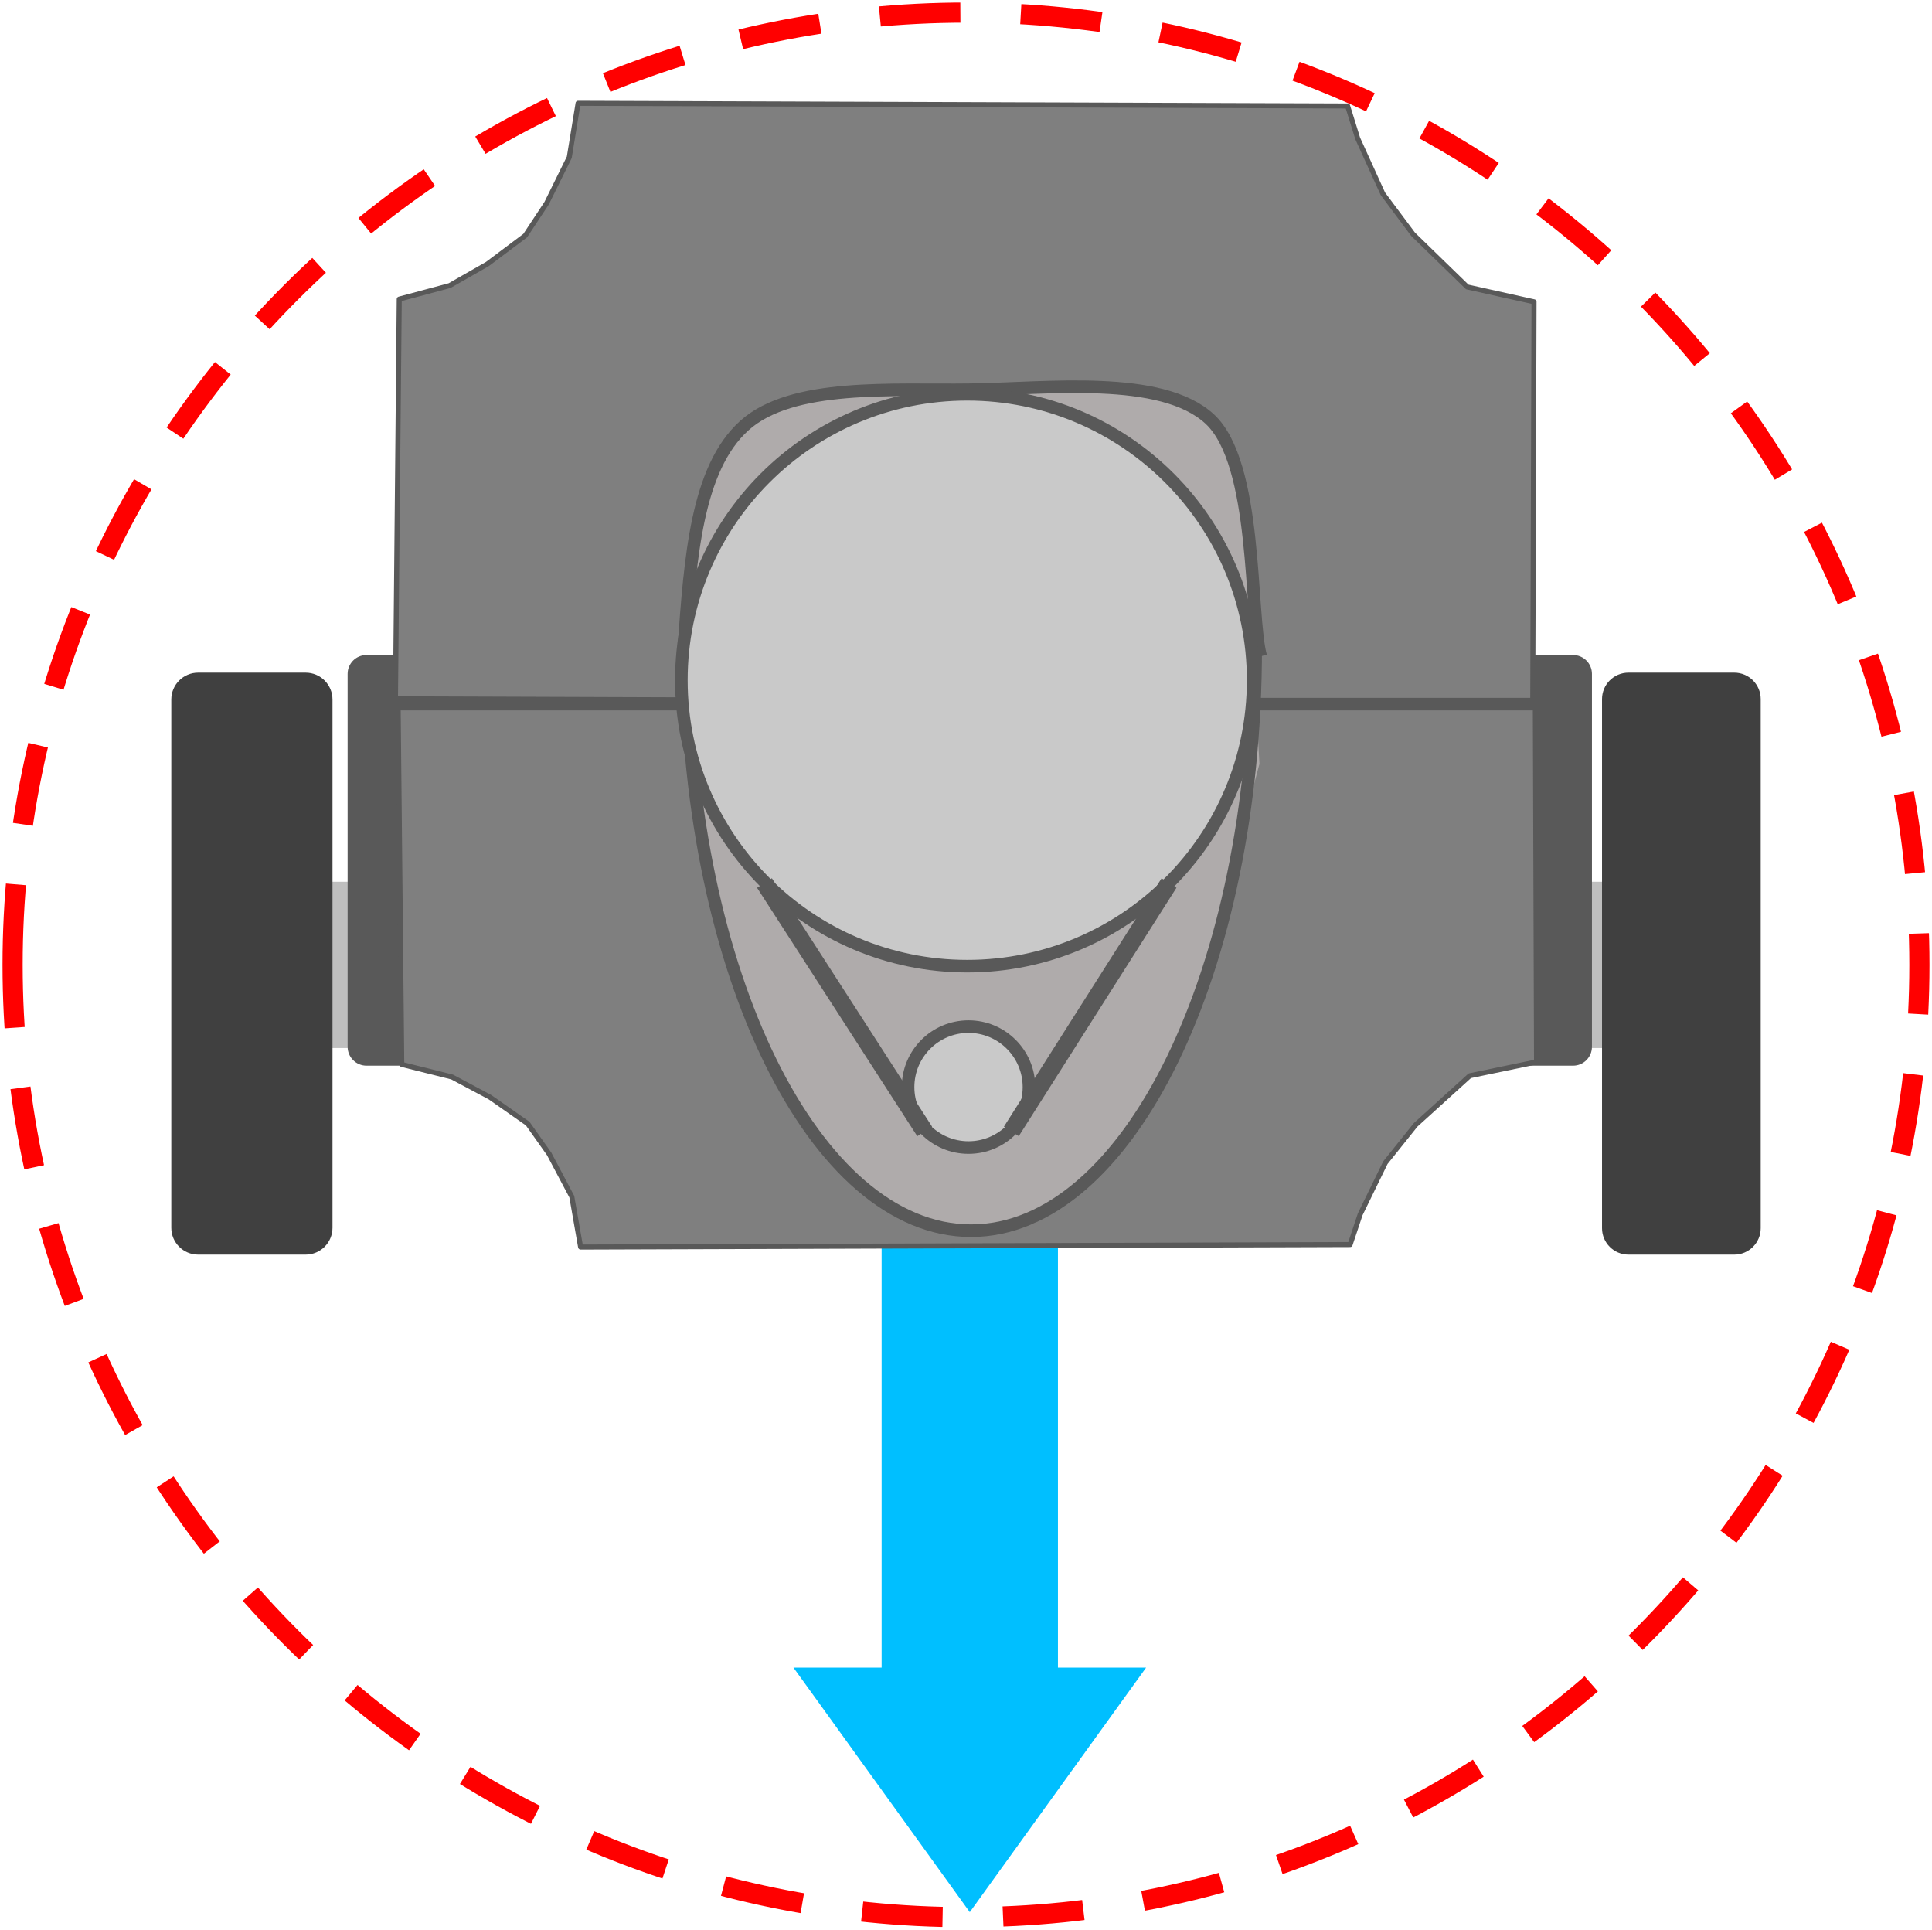
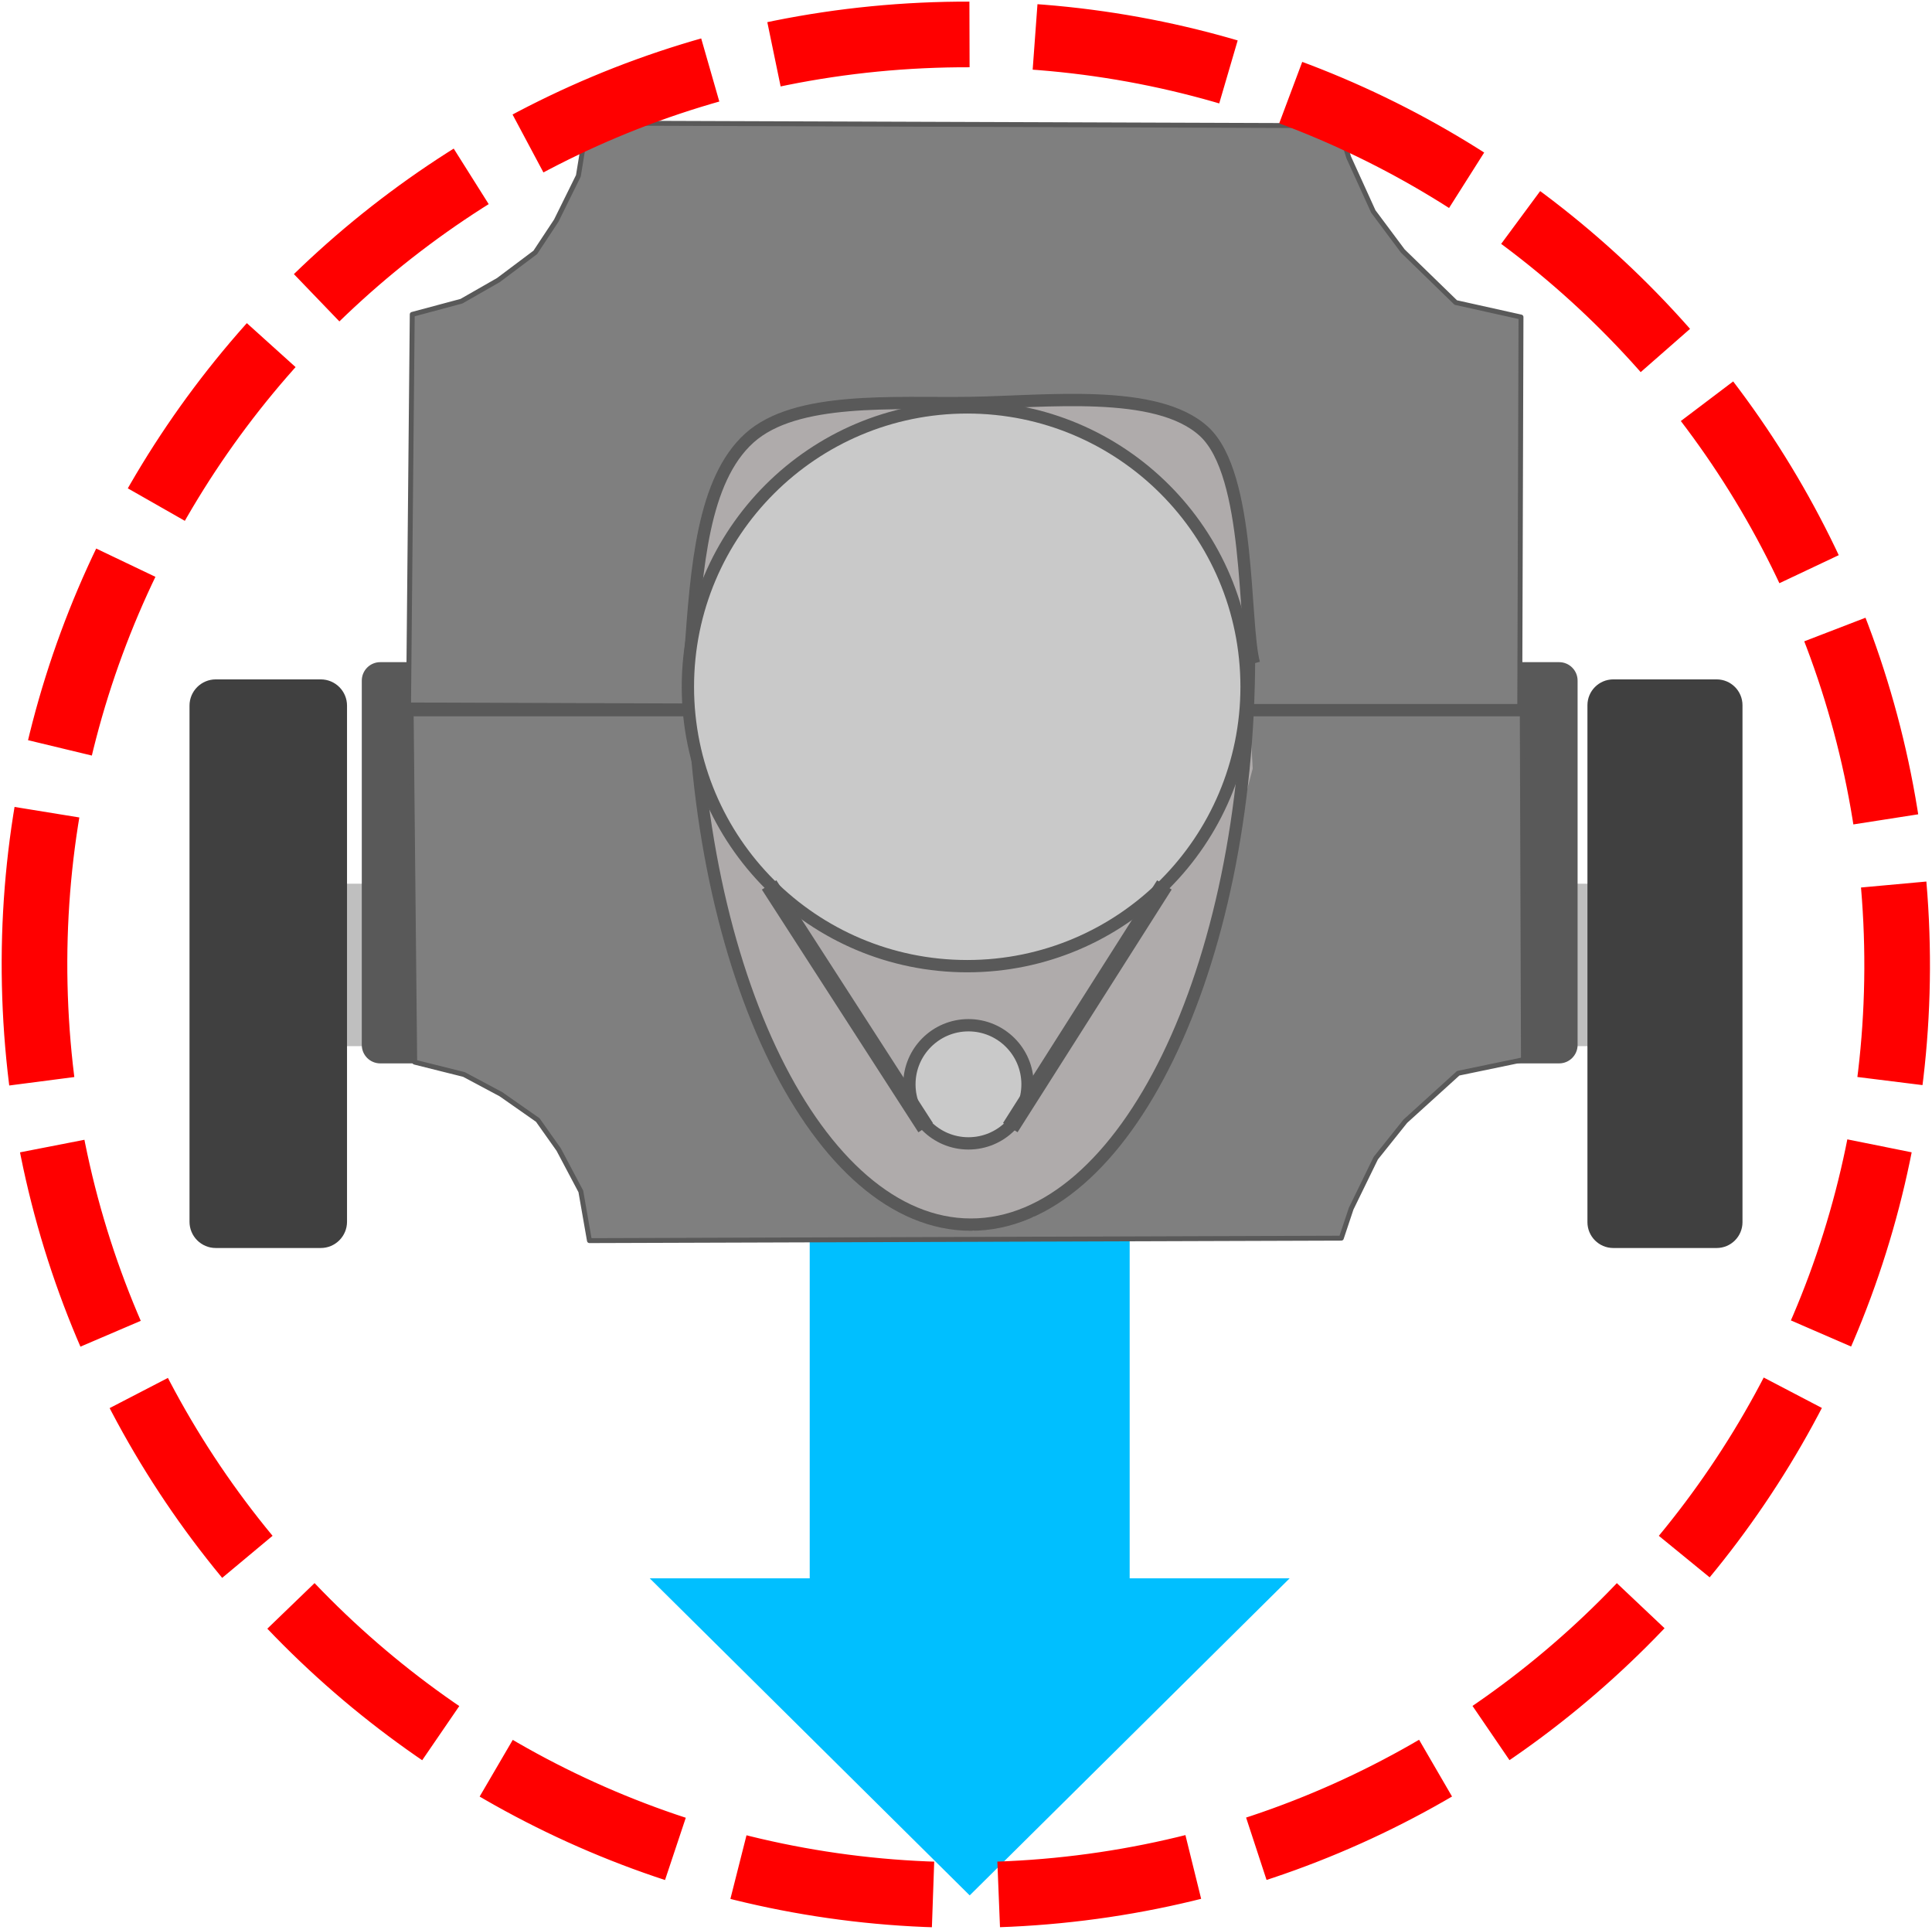
- <svg xmlns="http://www.w3.org/2000/svg" width="767" height="766" overflow="hidden">
+ <svg xmlns="http://www.w3.org/2000/svg" width="785" height="784" overflow="hidden">
  <defs>
    <clipPath id="clip0">
-       <path d="M-6-5 761-5 761 761-6 761Z" fill-rule="evenodd" clip-rule="evenodd" />
+       <path d="M-15-14 770-14 770 770-15 770Z" fill-rule="evenodd" clip-rule="evenodd" />
    </clipPath>
  </defs>
-   <g clip-path="url(#clip0)" transform="translate(6 5)">
-     <path d="M309 656.928 344 656.928 344 441 414 441 414 656.928 449 656.928 379 754Z" fill="#00BFFF" fill-rule="evenodd" />
+   <g clip-path="url(#clip0)" transform="translate(15 14)">
+     <path d="M249 627.194 314 627.194 314 444 444 444 444 627.194 509 627.194 379 756Z" fill="#00BFFF" fill-rule="evenodd" />
    <rect x="101" y="345" width="53" height="66" fill="#BFBFBF" />
    <rect x="598" y="345" width="53" height="66" fill="#BFBFBF" />
    <path d="M581 262.5C581 258.358 584.358 255 588.5 255L618.5 255C622.642 255 626 258.358 626 262.5L626 410.5C626 414.642 622.642 418 618.5 418L588.5 418C584.358 418 581 414.642 581 410.5Z" fill="#595959" fill-rule="evenodd" />
    <path d="M132 262.5C132 258.358 135.358 255 139.5 255L169.5 255C173.642 255 177 258.358 177 262.5L177 410.5C177 414.642 173.642 418 169.5 418L139.5 418C135.358 418 132 414.642 132 410.5Z" fill="#595959" fill-rule="evenodd" />
    <path d="M603.5 268C603.667 317.5 603.833 367 604 416.5L577.5 422 556 441.5 544 456.5 534 477 530 489 224.5 490 221 470 212 453 203.5 441 188.5 430.5 173.5 422.5 153.5 417.5 152 269.5 603.5 268Z" stroke="#595959" stroke-width="2" stroke-linecap="round" stroke-linejoin="round" stroke-miterlimit="10" fill="#7F7F7F" fill-rule="evenodd" />
    <path d="M451.5 0C451.667 53.068 451.833 106.135 452 159.203L425.5 165.099 404 186.004 392 202.086 382 224.063 378 236.928 72.5 238 69 216.559 60 198.333 51.5 185.468 36.5 174.212 21.5 165.635 1.5 160.275 0 1.608 451.5 0Z" stroke="#595959" stroke-width="2" stroke-linecap="round" stroke-linejoin="round" stroke-miterlimit="10" fill="#7F7F7F" fill-rule="evenodd" transform="matrix(1 0 0 -1 151 274)" />
-     <path d="M-1 378C-1 169.236 168.46-4.81244e-14 377.5-9.62489e-14 586.54-1.92498e-13 756 169.236 756 378 756 586.764 586.54 756 377.5 756 168.46 756-1 586.764-1 378Z" stroke="#FF0000" stroke-width="8" stroke-miterlimit="8" stroke-dasharray="32 24" fill="none" fill-rule="evenodd" />
+     <path d="M-0.565 395.671C-10.358 187.183 150.936 10.222 359.694 0.416 568.453-9.389 745.624 151.674 755.417 360.162 765.209 568.65 603.916 745.612 395.157 755.417 186.398 765.223 9.227 604.159-0.565 395.671Z" stroke="#FF0000" stroke-width="26.667" stroke-miterlimit="8" stroke-dasharray="80 26.667" fill="none" fill-rule="evenodd" />
    <path d="M62 272.667C62 266.776 66.776 262 72.667 262L115.333 262C121.224 262 126 266.776 126 272.667L126 482.333C126 488.224 121.224 493 115.333 493L72.667 493C66.776 493 62 488.224 62 482.333Z" fill="#404040" fill-rule="evenodd" />
    <path d="M630 272.5C630 266.701 634.701 262 640.5 262L682.5 262C688.299 262 693 266.701 693 272.5L693 482.5C693 488.299 688.299 493 682.5 493L640.5 493C634.701 493 630 488.299 630 482.5Z" fill="#404040" fill-rule="evenodd" />
    <path d="M0 0 457.926 0" stroke="#595959" stroke-width="5" stroke-miterlimit="8" fill="none" fill-rule="evenodd" transform="matrix(-1 -8.74228e-08 -8.74228e-08 1 604.426 274.5)" />
    <path d="M430.198 148 466.79 153.633 487.432 181.8 494 298.222 463.975 410.889 428.321 463.467 404.864 480.367 380.469 486 355.136 478.489 334.494 464.406 302.593 425.911 282.889 372.394 268.815 316.061 266 234.378 274.444 182.739 293.21 159.267 326.988 148.939 430.198 148Z" fill="#AFABAB" fill-rule="evenodd" />
    <path d="M492.5 252C492.5 379.854 441.908 483.5 379.5 483.5 317.52 483.5 267.107 381.22 266.505 254.25" stroke="#595959" stroke-width="5" stroke-miterlimit="8" fill="none" fill-rule="evenodd" />
    <path d="M265.5 251.944C268.039 216.456 270.579 180.967 289.508 163.927 308.438 146.887 348.297 150.147 379.077 149.702 409.856 149.258 454.948 143.627 474.186 161.26 493.423 178.893 490.037 239.201 494.5 255.5" stroke="#595959" stroke-width="5" stroke-miterlimit="8" fill="none" fill-rule="evenodd" />
    <path d="M264.5 265C264.5 202.316 315.316 151.5 378 151.5 440.684 151.5 491.5 202.316 491.5 265 491.5 327.684 440.684 378.5 378 378.5 315.316 378.5 264.5 327.684 264.5 265Z" stroke="#595959" stroke-width="5" stroke-miterlimit="8" fill="#C9C9C9" fill-rule="evenodd" />
    <path d="M354.5 426.5C354.5 413.245 365.245 402.5 378.5 402.5 391.755 402.5 402.5 413.245 402.5 426.5 402.5 439.755 391.755 450.5 378.5 450.5 365.245 450.5 354.5 439.755 354.5 426.5Z" stroke="#595959" stroke-width="5" stroke-miterlimit="8" fill="#C9C9C9" fill-rule="evenodd" />
    <path d="M0 0 62.602 98.593" stroke="#595959" stroke-width="7" stroke-miterlimit="8" fill="none" fill-rule="evenodd" transform="matrix(-1 -8.74228e-08 -8.74228e-08 1 458.102 345.5)" />
    <path d="M297.5 345.5 361.085 444.093" stroke="#595959" stroke-width="7" stroke-miterlimit="8" fill="none" fill-rule="evenodd" />
  </g>
</svg>
